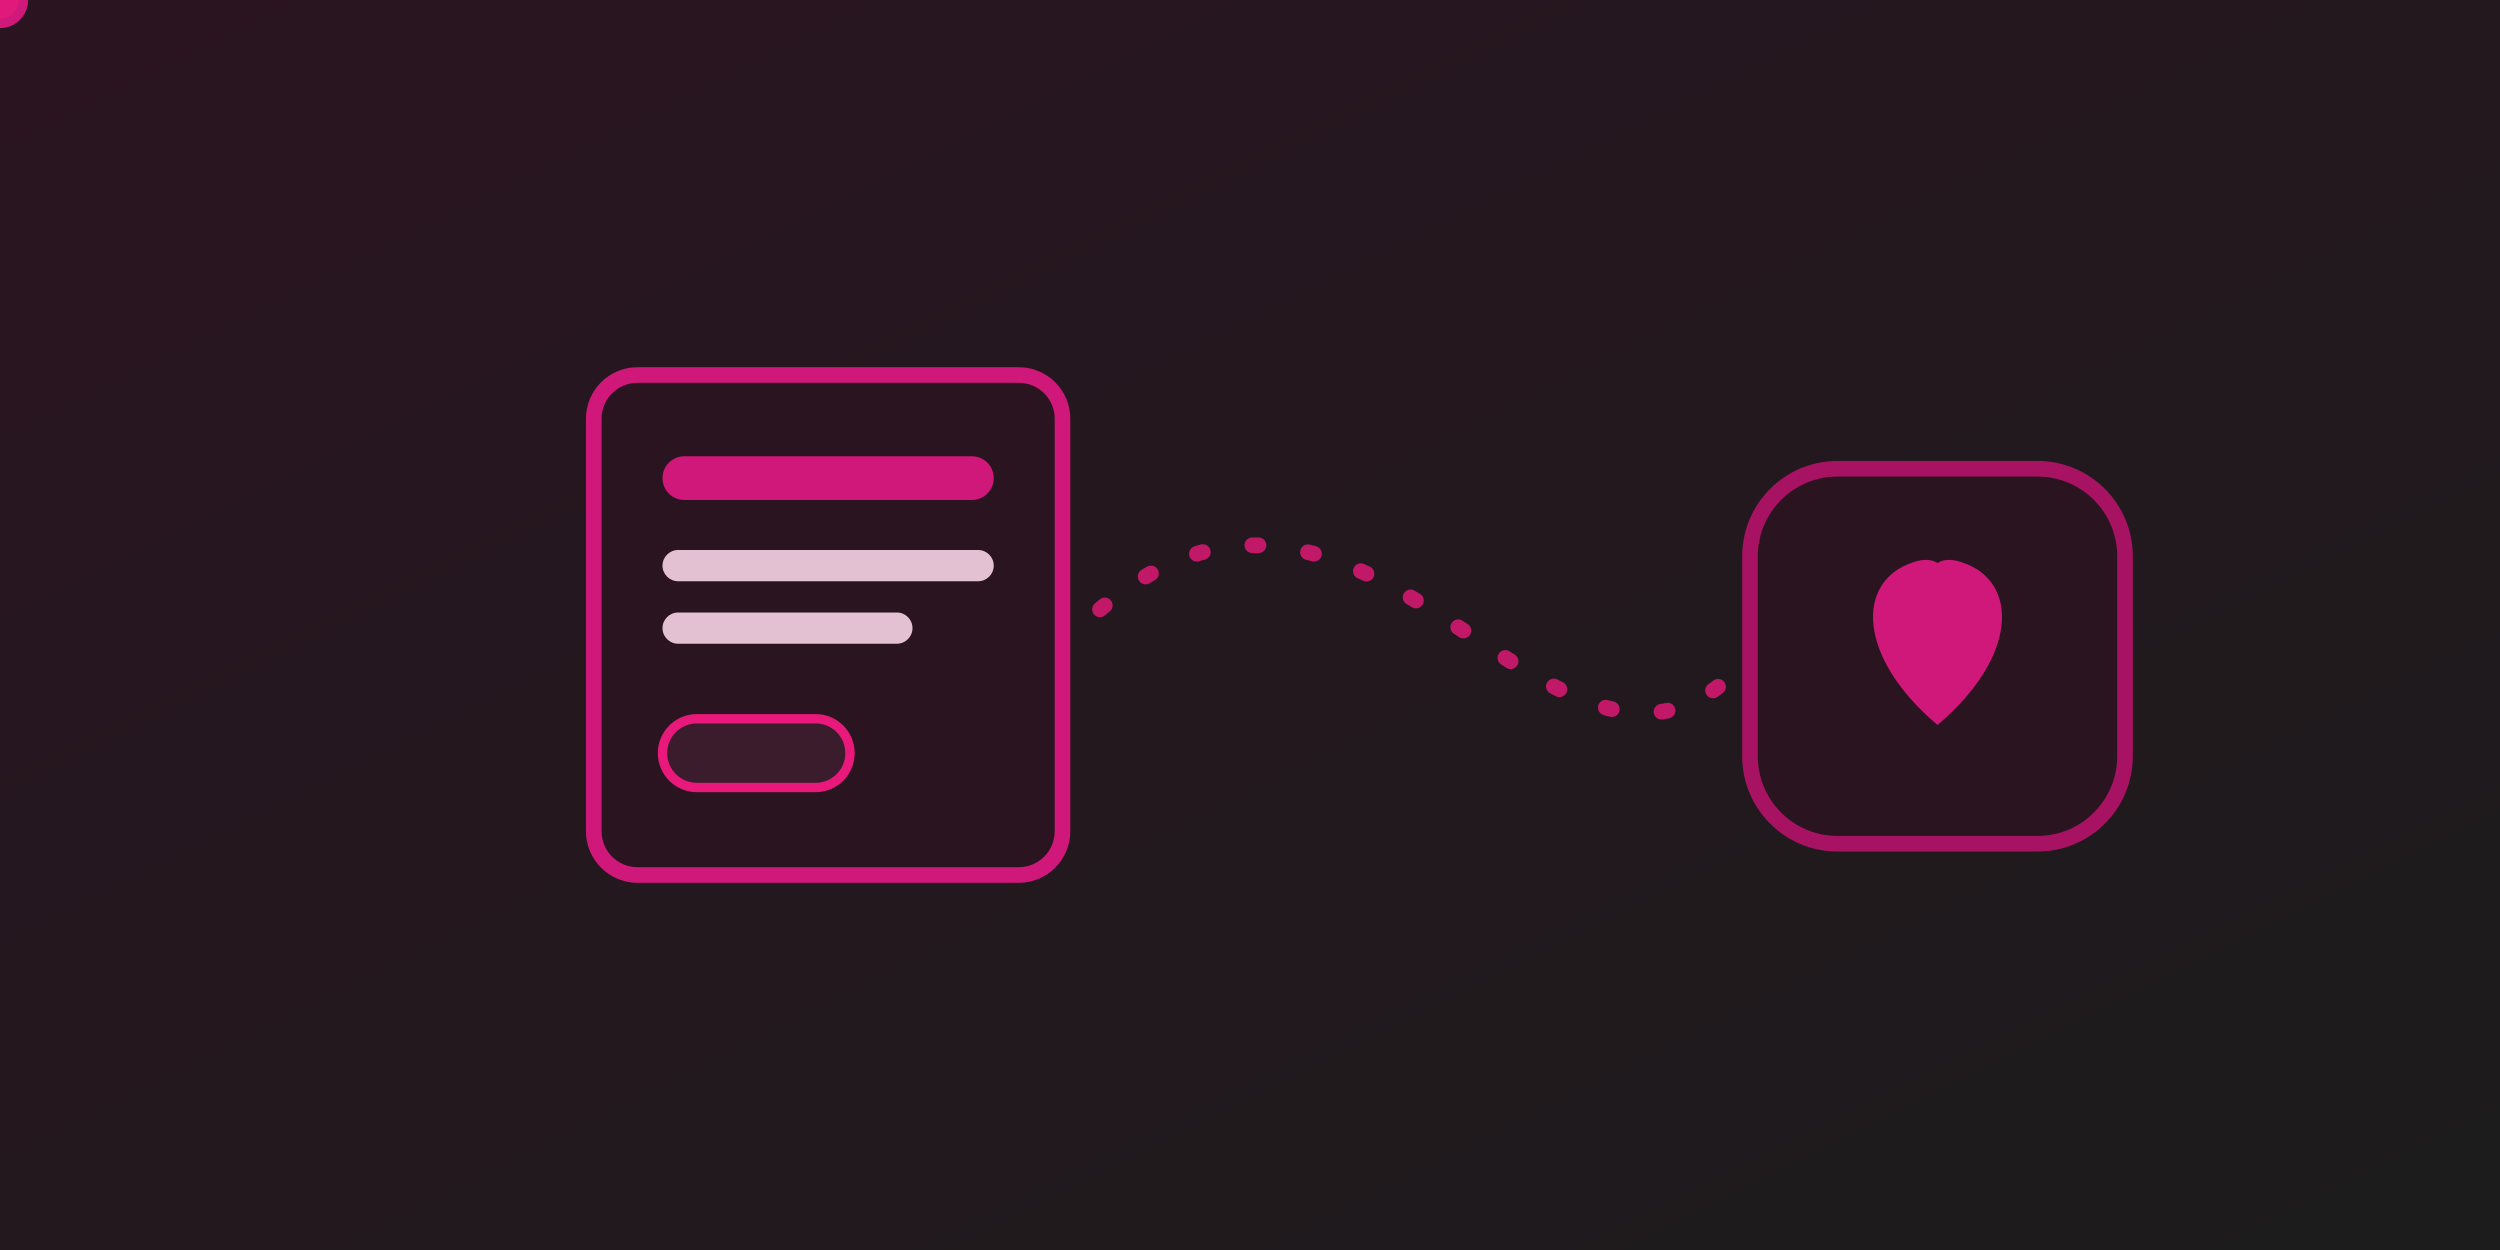
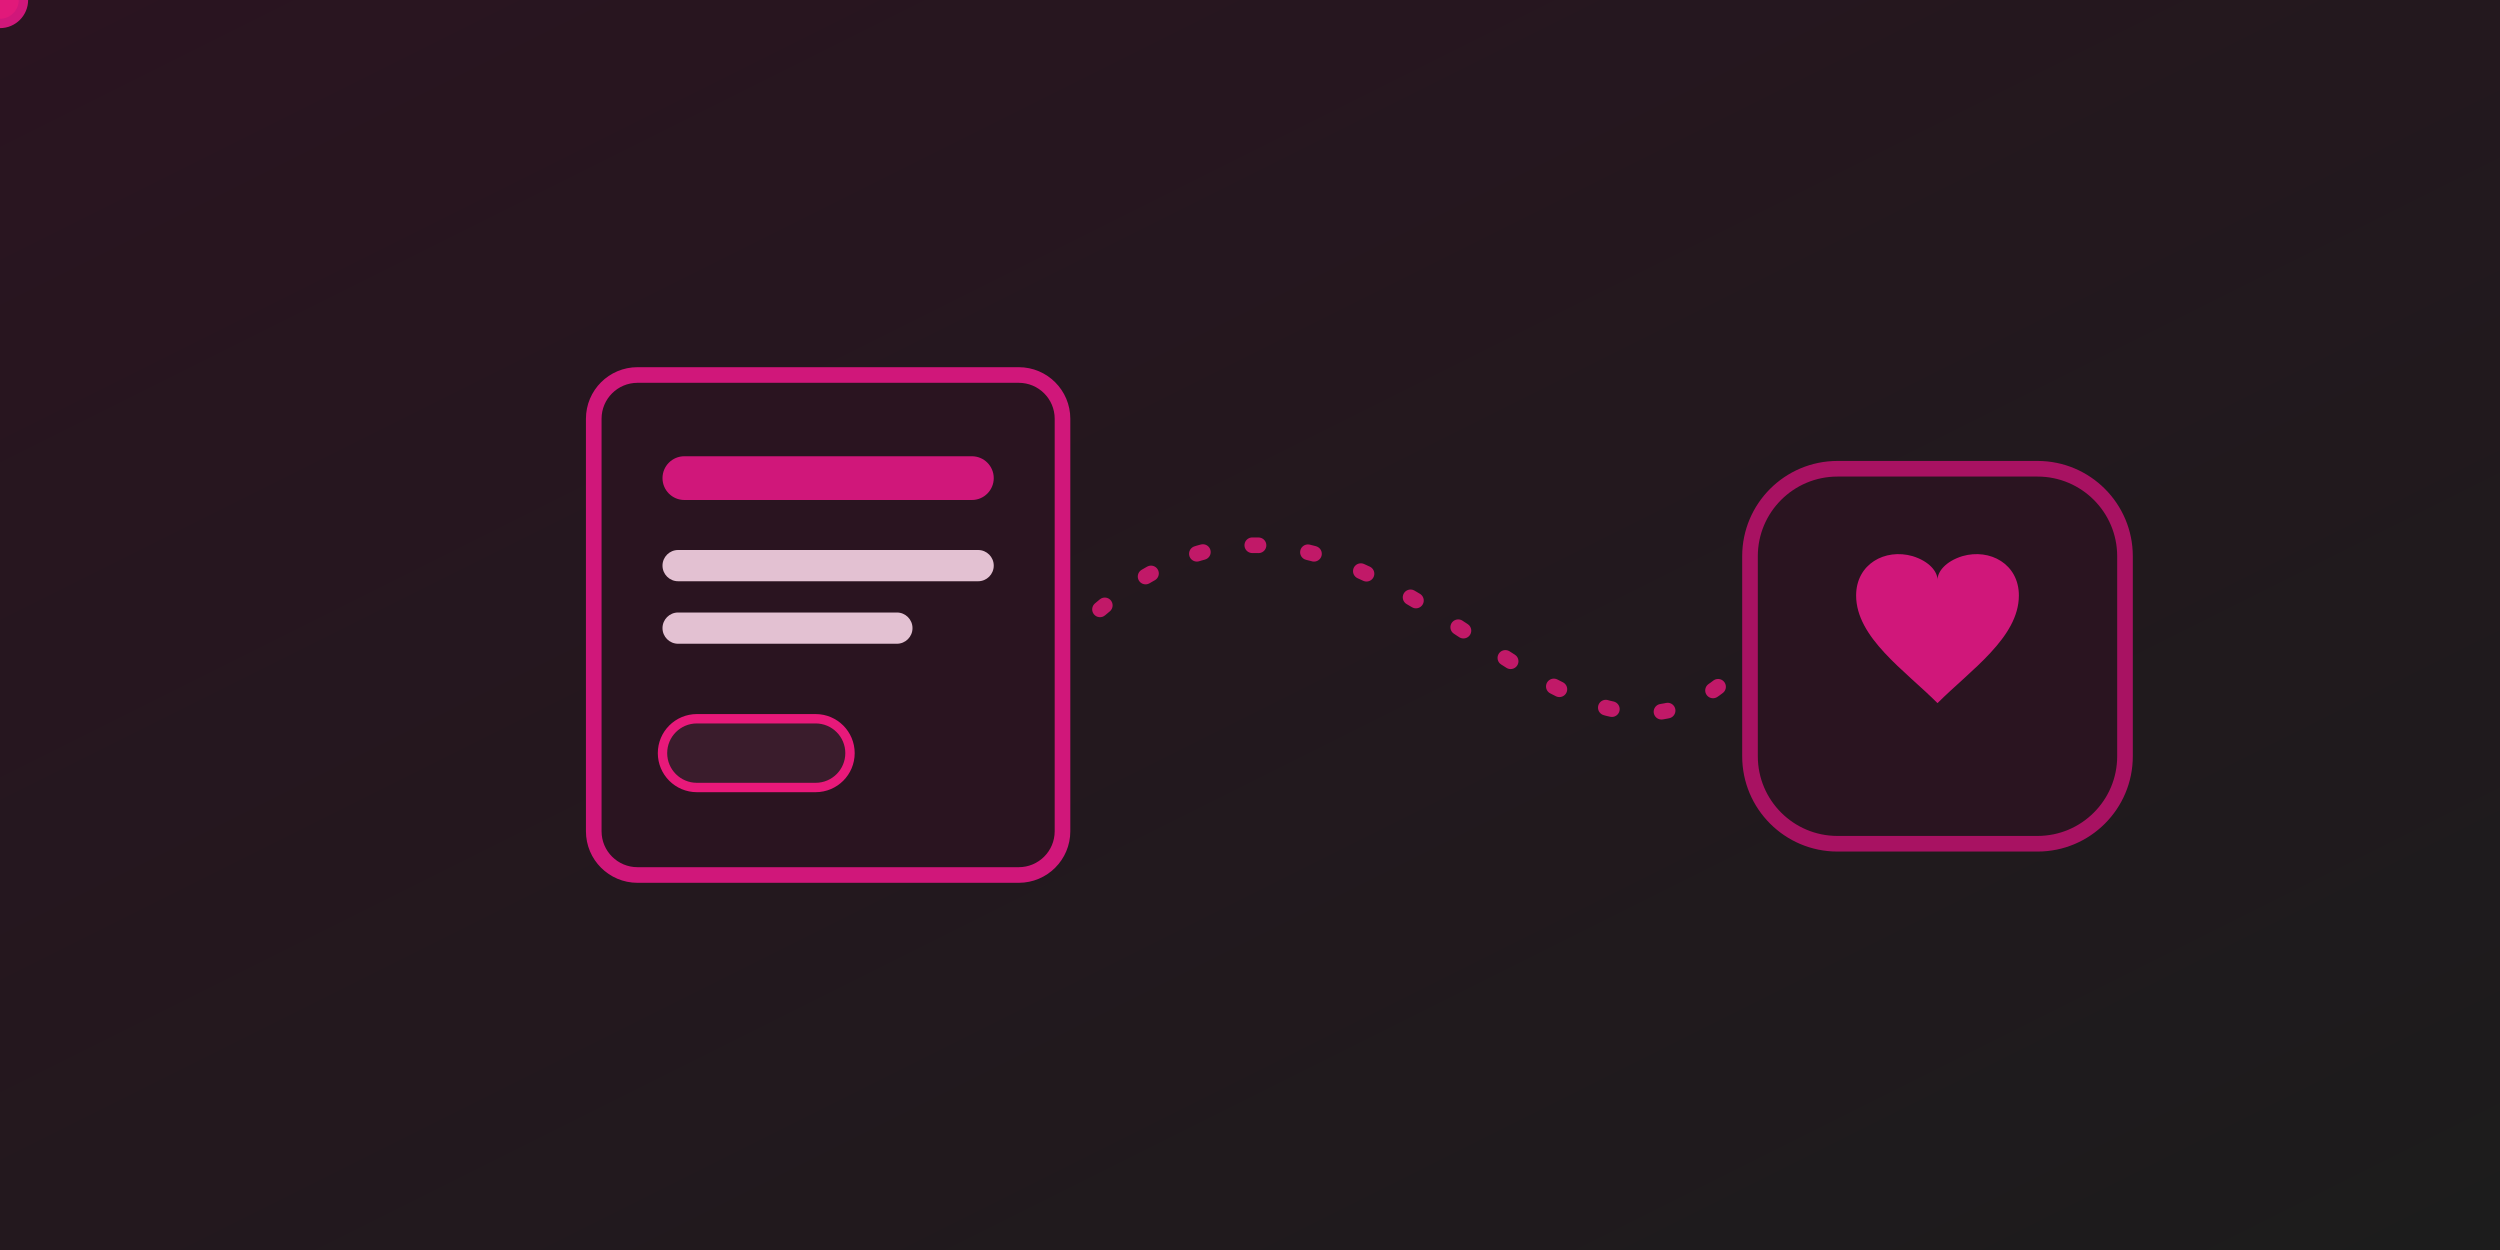
<svg xmlns="http://www.w3.org/2000/svg" viewBox="0 0 800 400" width="800" height="400" role="img" aria-hidden="true">
  <defs>
    <linearGradient id="bg" x1="0" y1="0" x2="1" y2="1">
      <stop offset="0" stop-color="#2a1420" />
      <stop offset="1" stop-color="#1c1c1c" />
    </linearGradient>
  </defs>
  <rect width="800" height="400" fill="url(#bg)" />
  <g transform="translate(190,120)">
    <rect x="0" y="0" width="150" height="160" rx="14" fill="#2a1420" stroke="#d0177a" stroke-width="5" />
    <rect x="22" y="26" width="106" height="14" rx="7" fill="#d0177a" />
    <rect x="22" y="56" width="106" height="10" rx="5" fill="#e3c1d2" />
    <rect x="22" y="76" width="80" height="10" rx="5" fill="#e3c1d2" />
    <rect x="22" y="110" width="60" height="22" rx="11" fill="#3a1c2c" stroke="#e8197a" stroke-width="3" />
  </g>
  <path id="flowpath" d="M 352,195 C 440,120 500,280 560,210" fill="none" stroke="#e8197a" stroke-width="5" stroke-linecap="round" stroke-dasharray="2 16" opacity="0.8" />
  <circle r="9" fill="#d0177a">
    <animateMotion dur="3.2s" repeatCount="indefinite" rotate="auto">
      <mpath href="#flowpath" />
    </animateMotion>
  </circle>
  <circle r="6" fill="#e8197a" opacity="0.7">
    <animateMotion dur="3.2s" begin="1.05s" repeatCount="indefinite" rotate="auto">
      <mpath href="#flowpath" />
    </animateMotion>
  </circle>
  <g transform="translate(560,150)">
    <animateTransform attributeName="transform" type="translate" additive="sum" values="0,0; 0,-10; 0,0" keyTimes="0;0.5;1" dur="4s" repeatCount="indefinite" calcMode="spline" keySplines="0.45 0 0.55 1;0.45 0 0.55 1" />
    <rect x="0" y="0" width="120" height="120" rx="28" fill="#2a1420" stroke="#a81262" stroke-width="5" />
-     <path d="M 60 82 C 34 60 34 36 52 30 C 60 27 66 32 60 44 C 54 32 60 27 68 30 C 86 36 86 60 60 82 Z" fill="#d0177a" />
+     <g transform="translate(60,54) scale(0.42)">
+       <path d="M 0,50 C -25,25 -62,0 -62,-32 C -62,-56 -40,-68 -19,-62 C -6,-58 0,-50 0,-44 C 0,-50 6,-58 19,-62 C 40,-68 62,-56 62,-32 C 62,0 25,25 0,50 Z" fill="#d0177a" />
+     </g>
  </g>
</svg>
